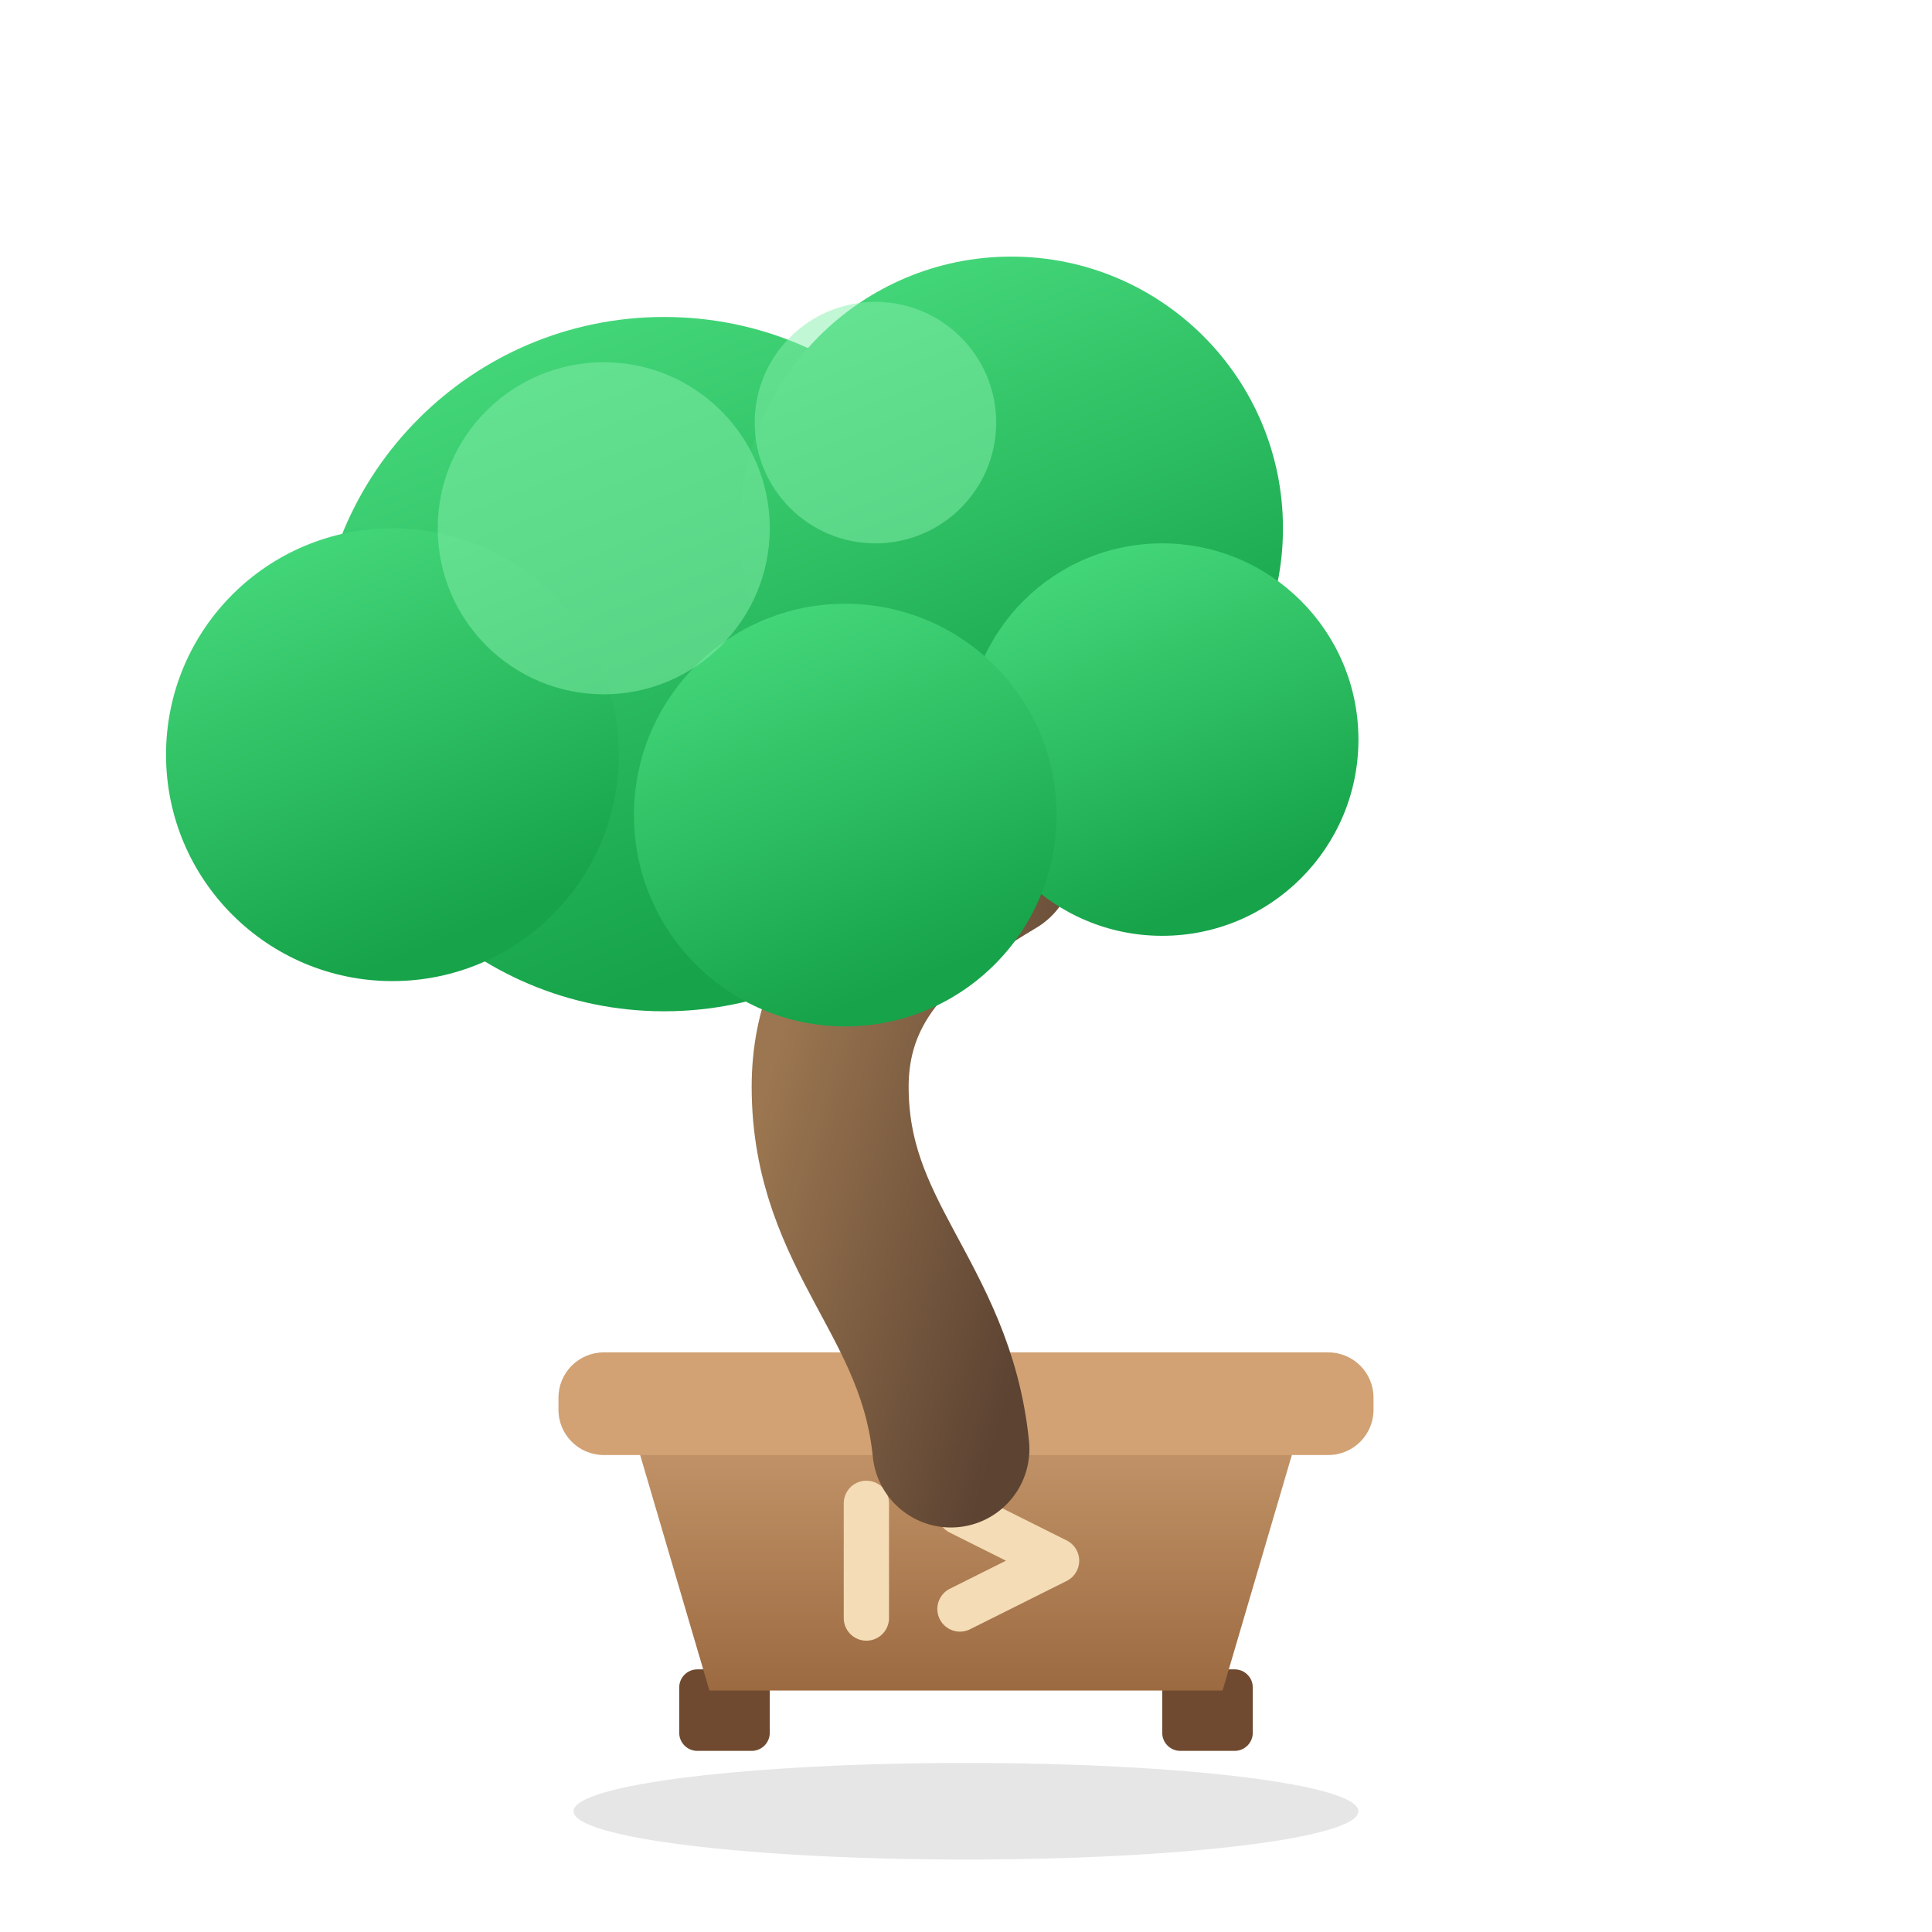
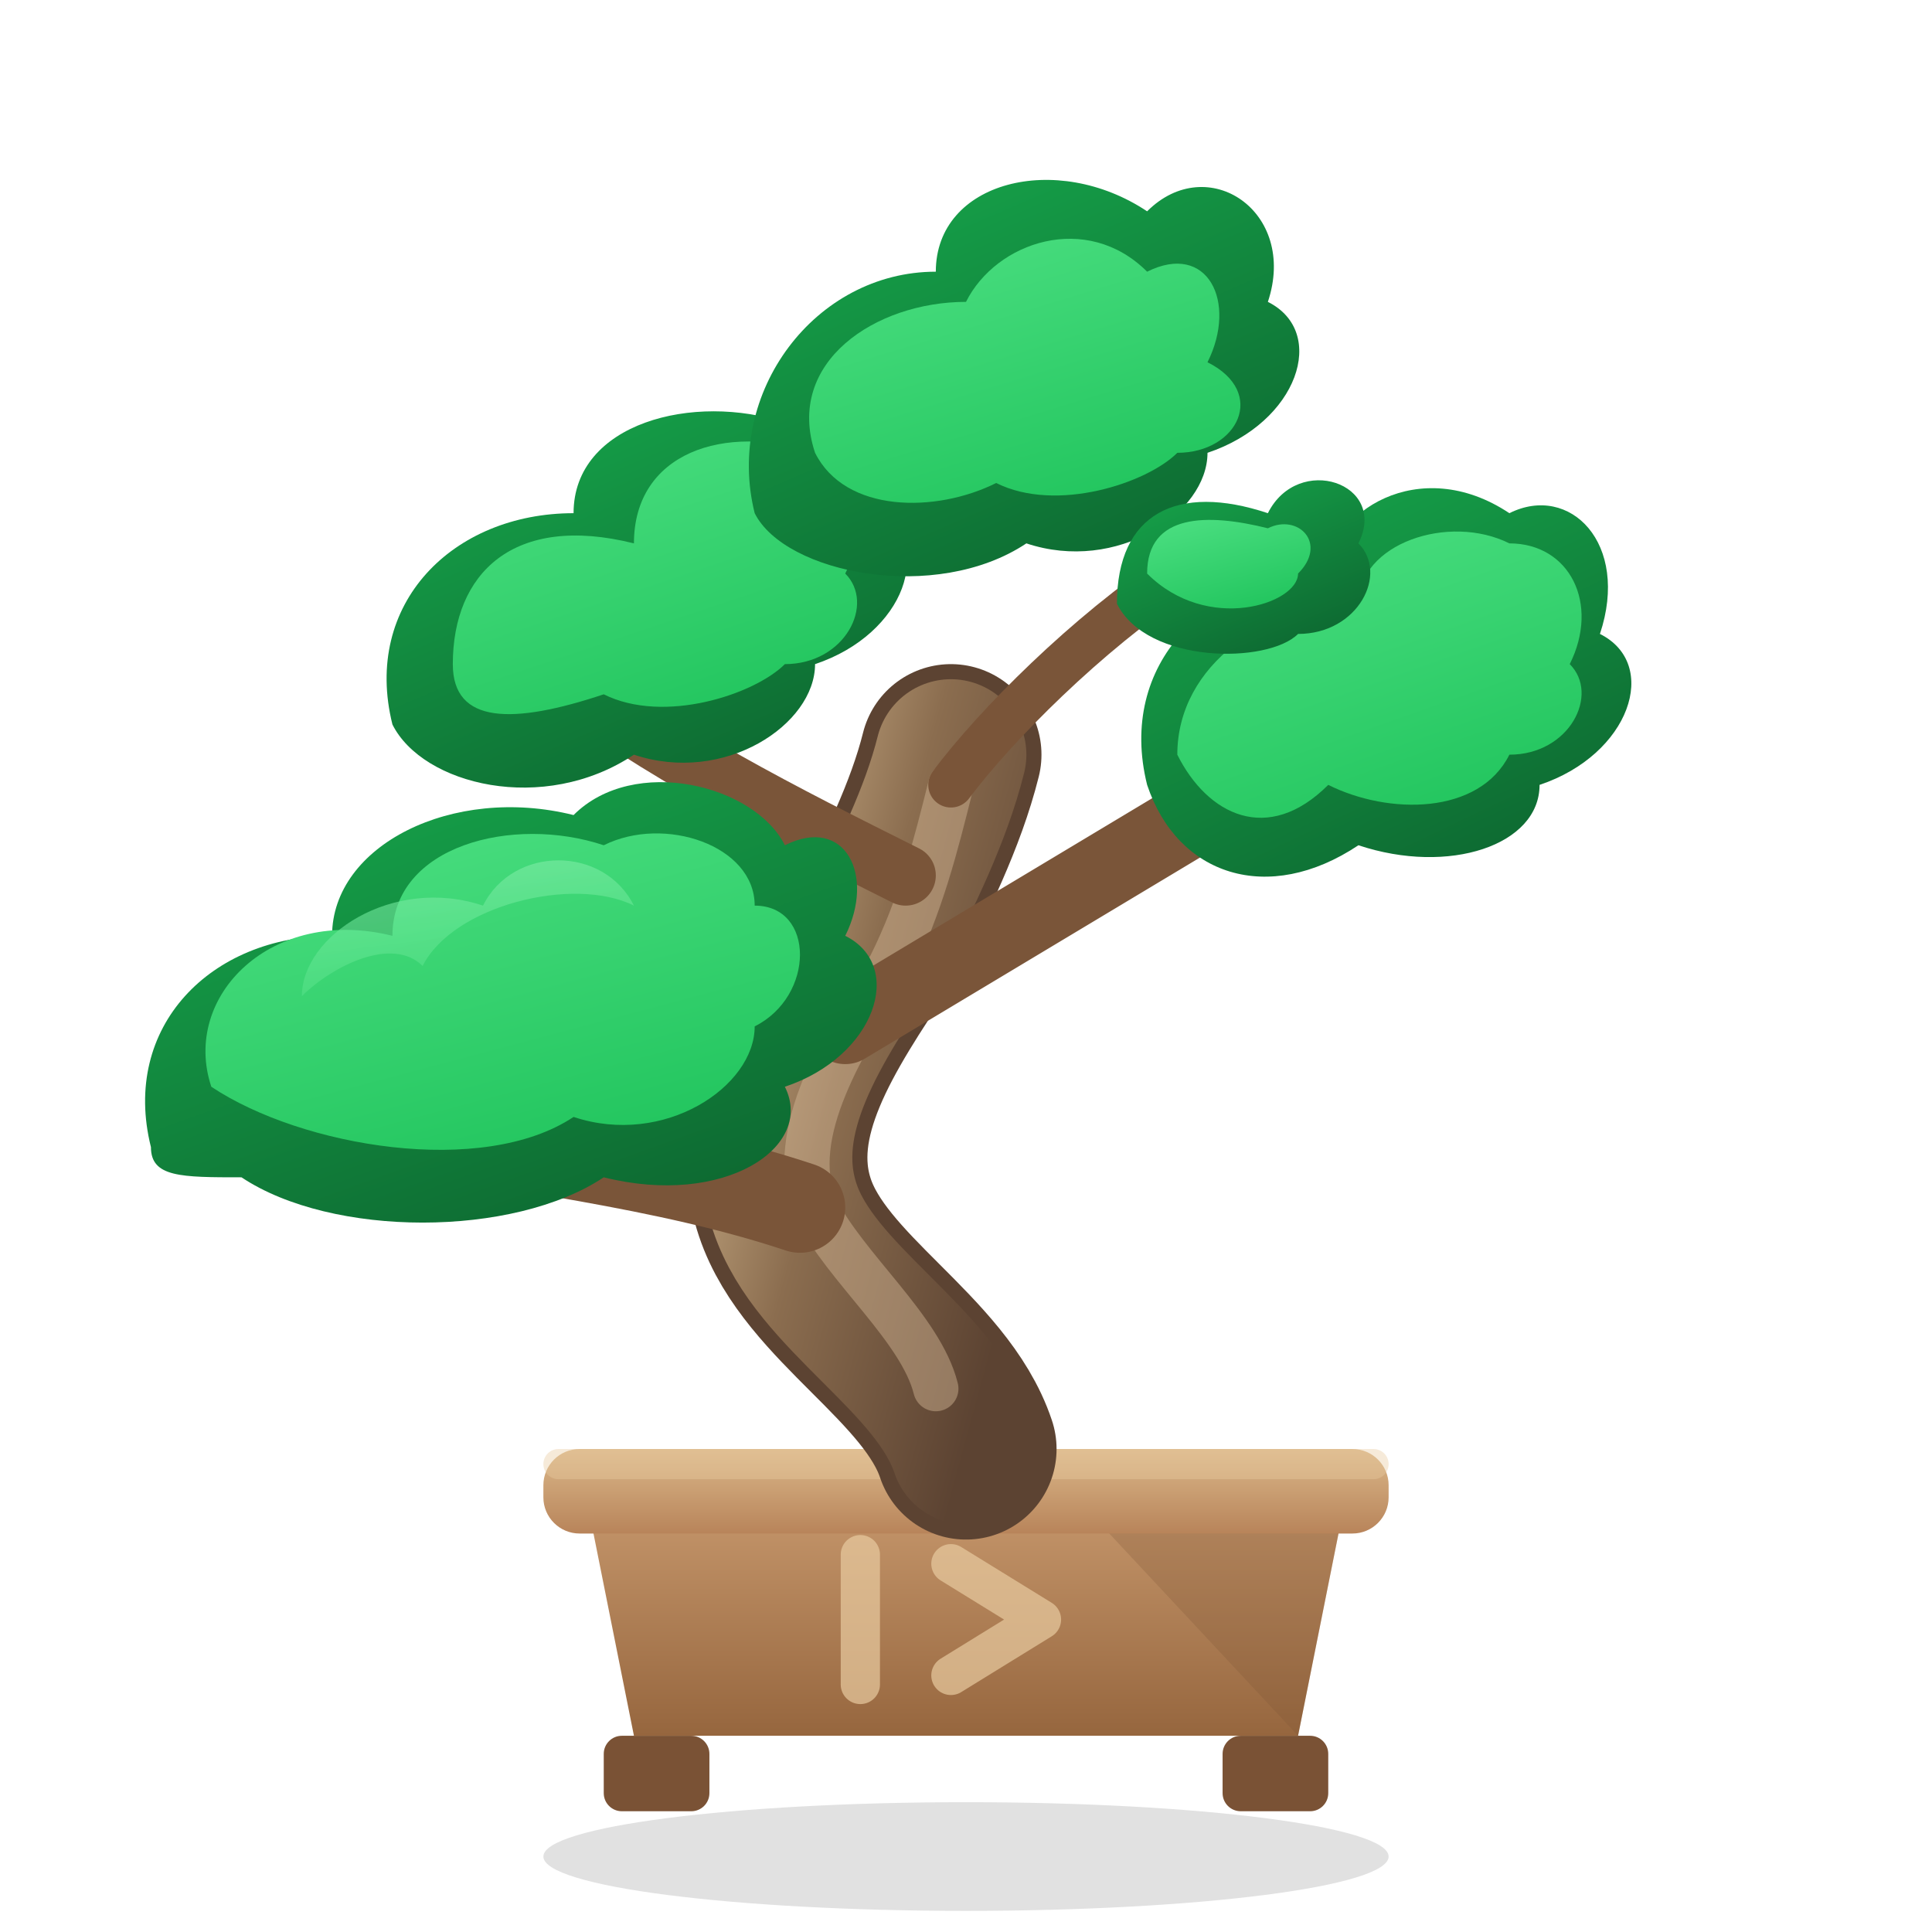
<svg xmlns="http://www.w3.org/2000/svg" viewBox="0 0 64 64">
  <defs>
-     <linearGradient id="foliage" x1="0" y1="0" x2="0.4" y2="1">
+     <linearGradient id="pad-back" x1="0.2" y1="0" x2="0.8" y2="1">
+       <stop offset="0%" stop-color="#16a34a" />
+       <stop offset="100%" stop-color="#0d6630" />
+     </linearGradient>
+     <linearGradient id="pad-front" x1="0.2" y1="0" x2="0.7" y2="1">
      <stop offset="0%" stop-color="#4ade80" />
-       <stop offset="100%" stop-color="#16a34a" />
+       <stop offset="100%" stop-color="#22c55e" />
    </linearGradient>
-     <linearGradient id="trunk" x1="0" y1="0" x2="1" y2="1">
-       <stop offset="0%" stop-color="#9b7650" />
+     <linearGradient id="pad-top" x1="0.3" y1="0" x2="0.6" y2="1">
+       <stop offset="0%" stop-color="#86efac" />
+       <stop offset="100%" stop-color="#4ade80" />
+     </linearGradient>
+     <linearGradient id="bark" x1="0" y1="0" x2="1" y2="1">
+       <stop offset="0%" stop-color="#c4a882" />
+       <stop offset="40%" stop-color="#8b6d4f" />
      <stop offset="100%" stop-color="#5c4332" />
    </linearGradient>
-     <linearGradient id="pot" x1="0" y1="0" x2="0" y2="1">
+     <linearGradient id="pot-face" x1="0" y1="0" x2="0" y2="1">
      <stop offset="0%" stop-color="#c4956a" />
-       <stop offset="100%" stop-color="#9c6a40" />
+       <stop offset="100%" stop-color="#96663e" />
+     </linearGradient>
+     <linearGradient id="pot-rim" x1="0" y1="0" x2="0" y2="1">
+       <stop offset="0%" stop-color="#dbb88a" />
+       <stop offset="100%" stop-color="#b8845a" />
    </linearGradient>
  </defs>
-   <ellipse cx="32" cy="60" rx="13" ry="1.6" fill="#000" opacity="0.10" />
-   <rect x="22.5" y="55.3" width="3" height="2.7" rx="0.6" fill="#6f4a30" />
-   <rect x="38.5" y="55.3" width="3" height="2.7" rx="0.6" fill="#6f4a30" />
-   <path d="M21 47.5 L43 47.5 L40.5 56 L23.5 56 Z" fill="url(#pot)" />
-   <rect x="18.5" y="44.8" width="27" height="3.4" rx="1.5" fill="#d2a274" />
-   <line x1="28.7" y1="49.8" x2="28.7" y2="53.6" stroke="#f3dcb6" stroke-width="1.5" stroke-linecap="round" />
-   <polyline points="31.8,50.1 35,51.7 31.8,53.3" fill="none" stroke="#f3dcb6" stroke-width="1.5" stroke-linecap="round" stroke-linejoin="round" />
-   <path d="M31.5 48 C31 43 27.5 41 27.5 36 C27.5 32 30.5 30 33 28.5" fill="none" stroke="url(#trunk)" stroke-width="5.2" stroke-linecap="round" />
-   <g fill="url(#foliage)">
-     <circle cx="22" cy="22" r="11.5" />
-     <circle cx="33.5" cy="17.5" r="9" />
-     <circle cx="13" cy="25" r="7.5" />
-     <circle cx="38.5" cy="24.5" r="6.5" />
-     <circle cx="28" cy="27" r="7" />
-   </g>
-   <g fill="#86efac" opacity="0.5">
-     <circle cx="20" cy="17.5" r="5.5" />
-     <circle cx="29" cy="14" r="4" />
-   </g>
+   <ellipse cx="32" cy="61.5" rx="14" ry="1.8" fill="#000" opacity="0.12" />
+   <rect x="20" y="57.5" width="3.5" height="2.5" rx="0.6" fill="#7a5235" />
+   <rect x="40.5" y="57.5" width="3.5" height="2.5" rx="0.6" fill="#7a5235" />
+   <path d="M19.5 50 L21 57.5 L43 57.5 L44.5 50 Z" fill="url(#pot-face)" />
+   <path d="M36 50 L43 57.5 L44.5 50 Z" fill="#7a5235" opacity="0.25" />
+   <rect x="18" y="48" width="28" height="2.8" rx="1.2" fill="url(#pot-rim)" />
+   <rect x="18" y="48" width="28" height="1" rx="0.5" fill="#e8cba0" opacity="0.4" />
+   <line x1="28.5" y1="51.5" x2="28.5" y2="55.8" stroke="#e8cba0" stroke-width="1.3" stroke-linecap="round" opacity="0.7" />
+   <polyline points="31.5,51.8 34.5,53.65 31.5,55.5" fill="none" stroke="#e8cba0" stroke-width="1.3" stroke-linecap="round" stroke-linejoin="round" opacity="0.7" />
+   <path d="M32 48 C31 45 27 43 26 40 C25 37 27 34 29 31 C30 29 31 27 31.5 25" fill="none" stroke="#5c4332" stroke-width="6" stroke-linecap="round" />
+   <path d="M32 48 C31 45 27 43 26 40 C25 37 27 34 29 31 C30 29 31 27 31.5 25" fill="none" stroke="url(#bark)" stroke-width="5" stroke-linecap="round" />
+   <path d="M31 46 C30.5 44 28 42 27 40 C26 37.5 28 34.5 29.5 32 C30.5 30 31 28 31.5 26" fill="none" stroke="#d4b896" stroke-width="1.5" stroke-linecap="round" opacity="0.45" />
+   <path d="M26.5 40 C22 38.5 17 38 12 37" fill="none" stroke="#7a5539" stroke-width="3" stroke-linecap="round" />
+   <path d="M28 34 C33 31 38 28 43 25" fill="none" stroke="#7a5539" stroke-width="2.5" stroke-linecap="round" />
+   <path d="M30 29 C26 27 22 25 18 22" fill="none" stroke="#7a5539" stroke-width="2" stroke-linecap="round" />
+   <path d="M31.5 26 C33 24 36 21 39 19" fill="none" stroke="#7a5539" stroke-width="1.5" stroke-linecap="round" />
+   <path d="M5 38 C4 34 7 31 11 31 C11 28 15 26 19 27 C21 25 25 26 26 28 C28 27 29 29 28 31 C30 32 29 35 26 36 C27 38 24 40 20 39 C17 41 11 41 8 39 C6 39 5 39 5 38 Z" fill="url(#pad-back)" />
+   <path d="M7 36 C6 33 9 30 13 31 C13 28 17 27 20 28 C22 27 25 28 25 30 C27 30 27 33 25 34 C25 36 22 38 19 37 C16 39 10 38 7 36 Z" fill="url(#pad-front)" />
+   <path d="M10 33 C10 31 13 29 16 30 C17 28 20 28 21 30 C19 29 15 30 14 32 C13 31 11 32 10 33 Z" fill="url(#pad-top)" opacity="0.6" />
+   <path d="M38 26 C37 22 40 19 44 19 C44 17 47 15 50 17 C52 16 54 18 53 21 C55 22 54 25 51 26 C51 28 48 29 45 28 C42 30 39 29 38 26 Z" fill="url(#pad-back)" />
+   <path d="M39 25 C39 22 42 20 45 20 C45 18 48 17 50 18 C52 18 53 20 52 22 C53 23 52 25 50 25 C49 27 46 27 44 26 C42 28 40 27 39 25 Z" fill="url(#pad-front)" />
+   <path d="M42 22 C43 20 46 19 48 20 C46 19 43 20 42 22 Z" fill="url(#pad-top)" opacity="0.5" />
+   <path d="M13 24 C12 20 15 17 19 17 C19 14 23 13 26 14 C28 13 30 15 29 17 C31 18 30 21 27 22 C27 24 24 26 21 25 C18 27 14 26 13 24 Z" fill="url(#pad-back)" />
+   <path d="M15 22 C15 19 17 17 21 18 C21 15 24 14 27 15 C28 15 29 17 28 19 C29 20 28 22 26 22 C25 23 22 24 20 23 C17 24 15 24 15 22 Z" fill="url(#pad-front)" />
+   <path d="M19 19 C20 17 23 16 25 17 C23 16 20 17 19 19 Z" fill="url(#pad-top)" opacity="0.5" />
+   <path d="M25 17 C24 13 27 9 31 9 C31 6 35 5 38 7 C40 5 43 7 42 10 C44 11 43 14 40 15 C40 17 37 19 34 18 C31 20 26 19 25 17 Z" fill="url(#pad-back)" />
+   <path d="M27 15 C26 12 29 10 32 10 C33 8 36 7 38 9 C40 8 41 10 40 12 C42 13 41 15 39 15 C38 16 35 17 33 16 C31 17 28 17 27 15 Z" fill="url(#pad-front)" />
+   <path d="M30 12 C31 10 34 9 36 10 C34 9 31 10 30 12 Z" fill="url(#pad-top)" opacity="0.6" />
+   <path d="M37 20 C37 17 39 16 42 17 C43 15 46 16 45 18 C46 19 45 21 43 21 C42 22 38 22 37 20 Z" fill="url(#pad-back)" />
+   <path d="M38 19 C38 17 40 17 42 17.5 C43 17 44 18 43 19 C43 20 40 21 38 19 Z" fill="url(#pad-front)" />
</svg>
